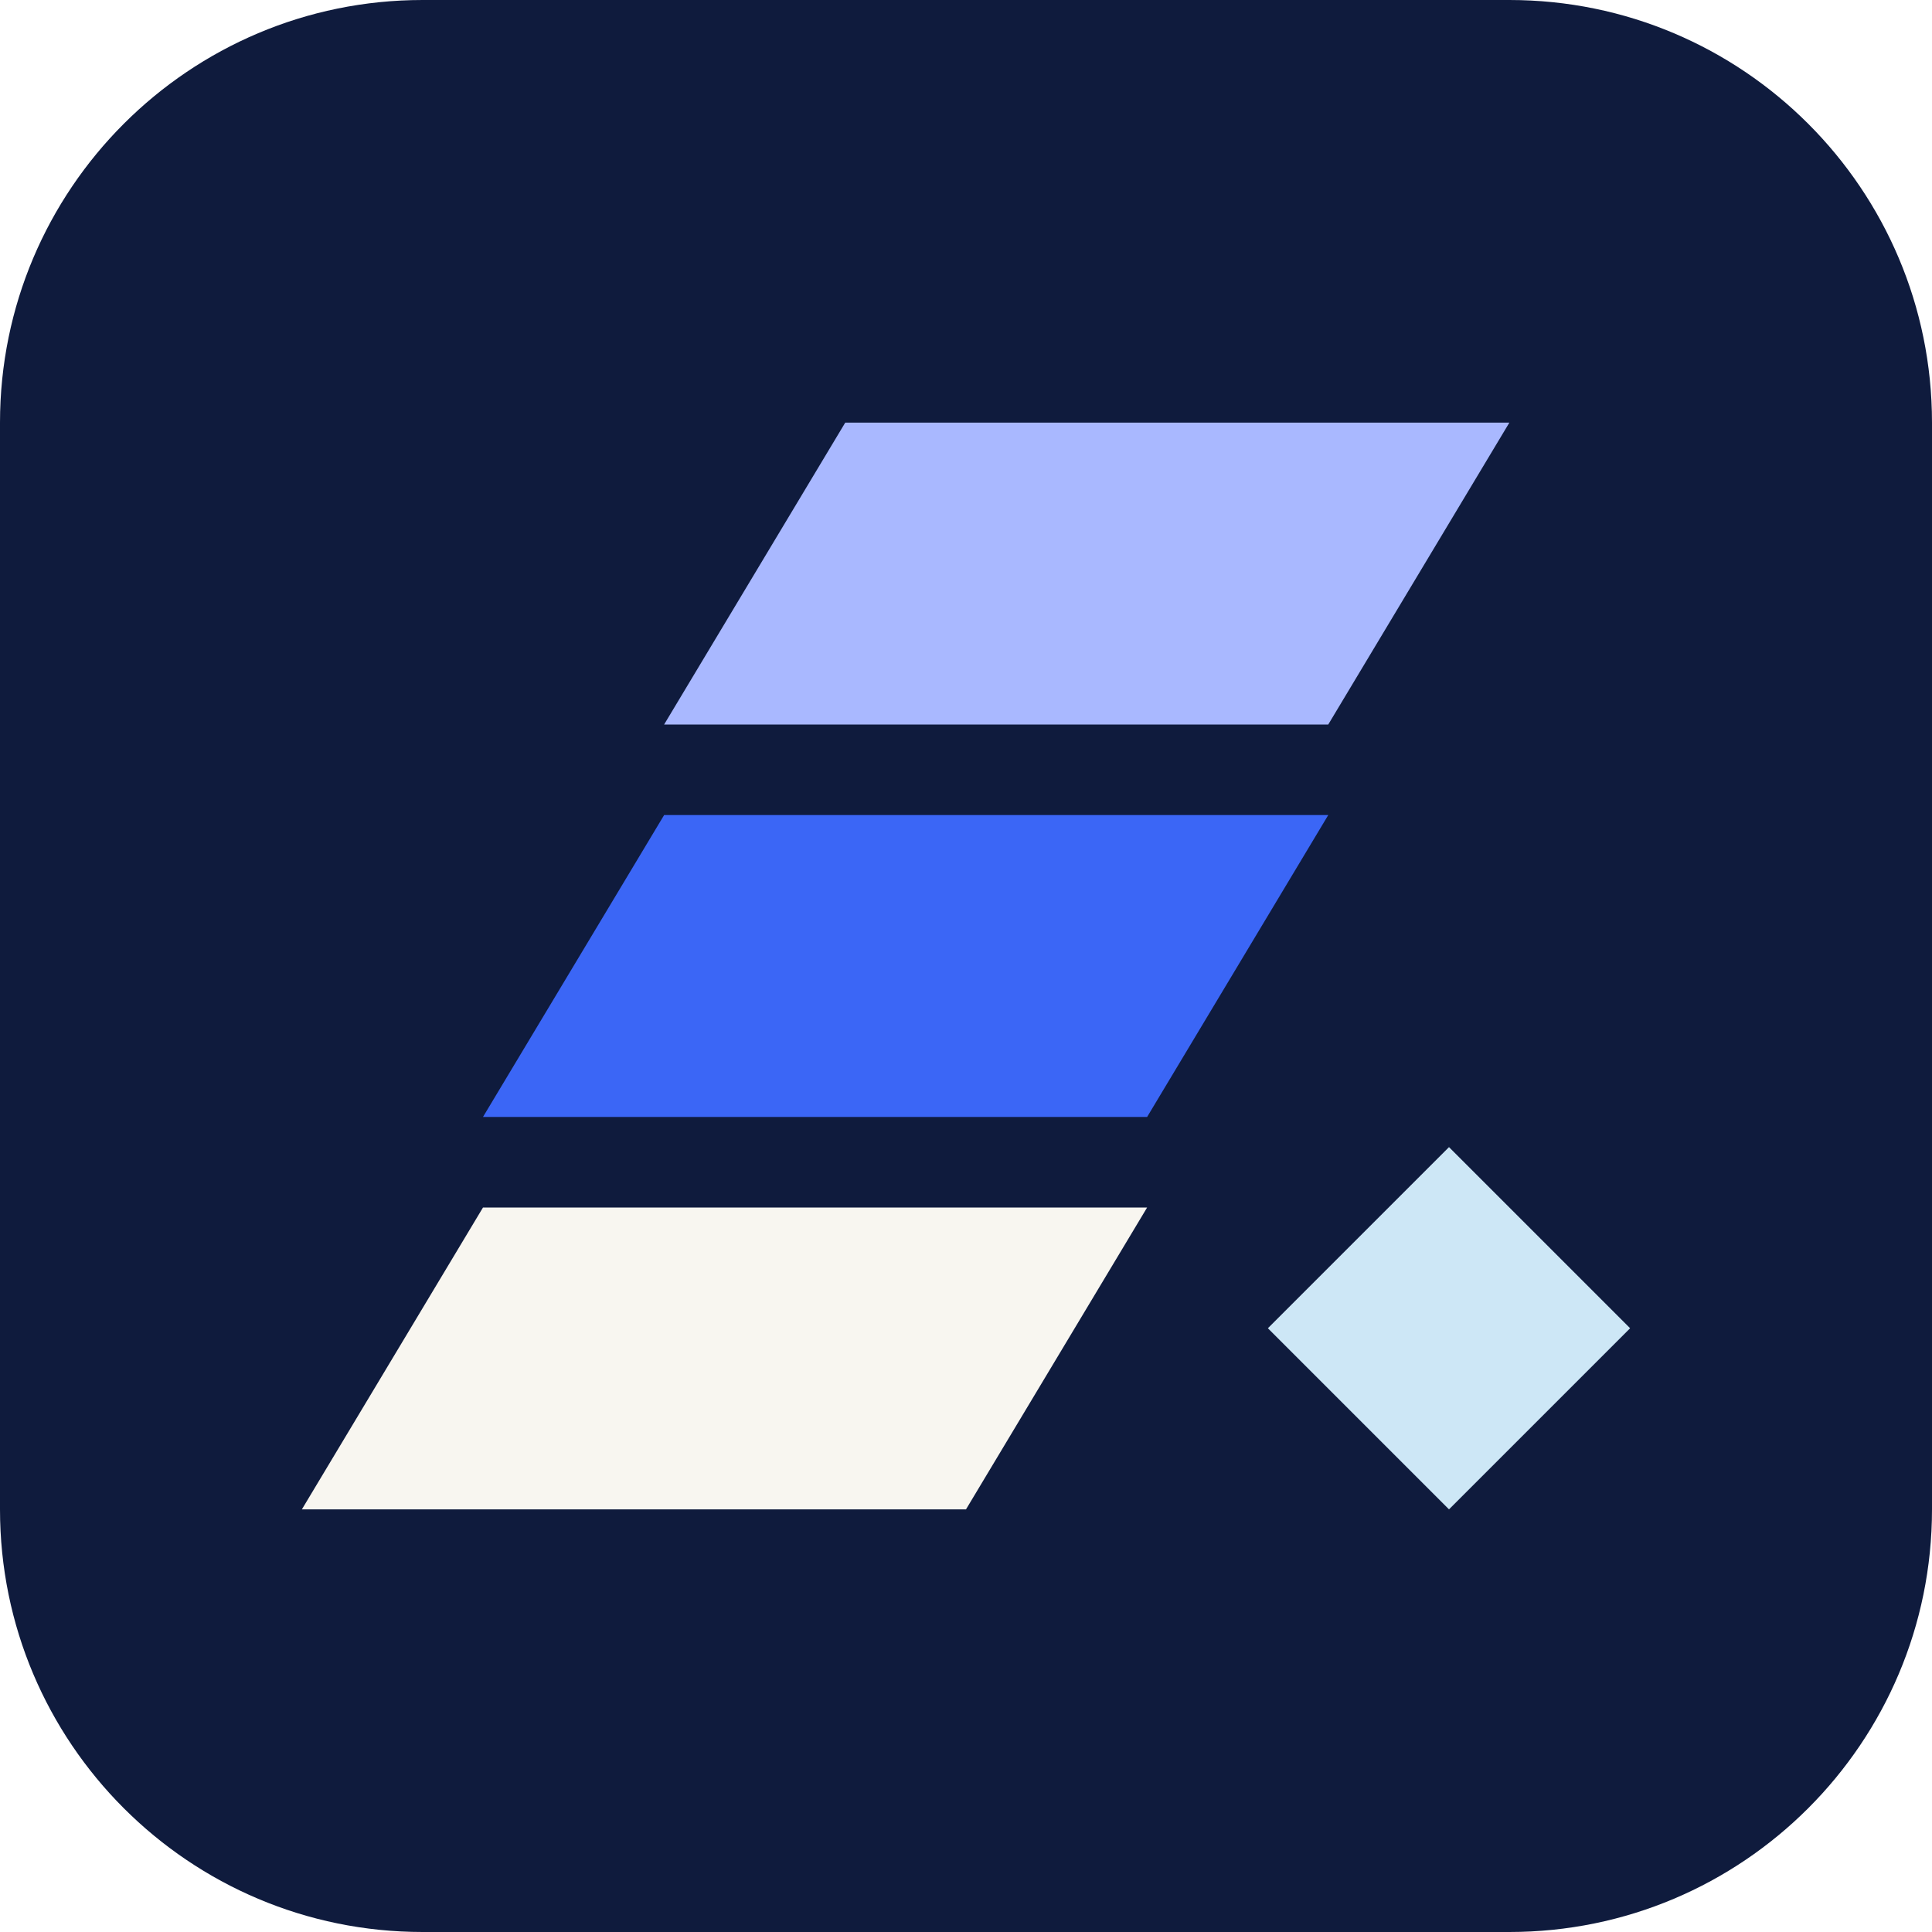
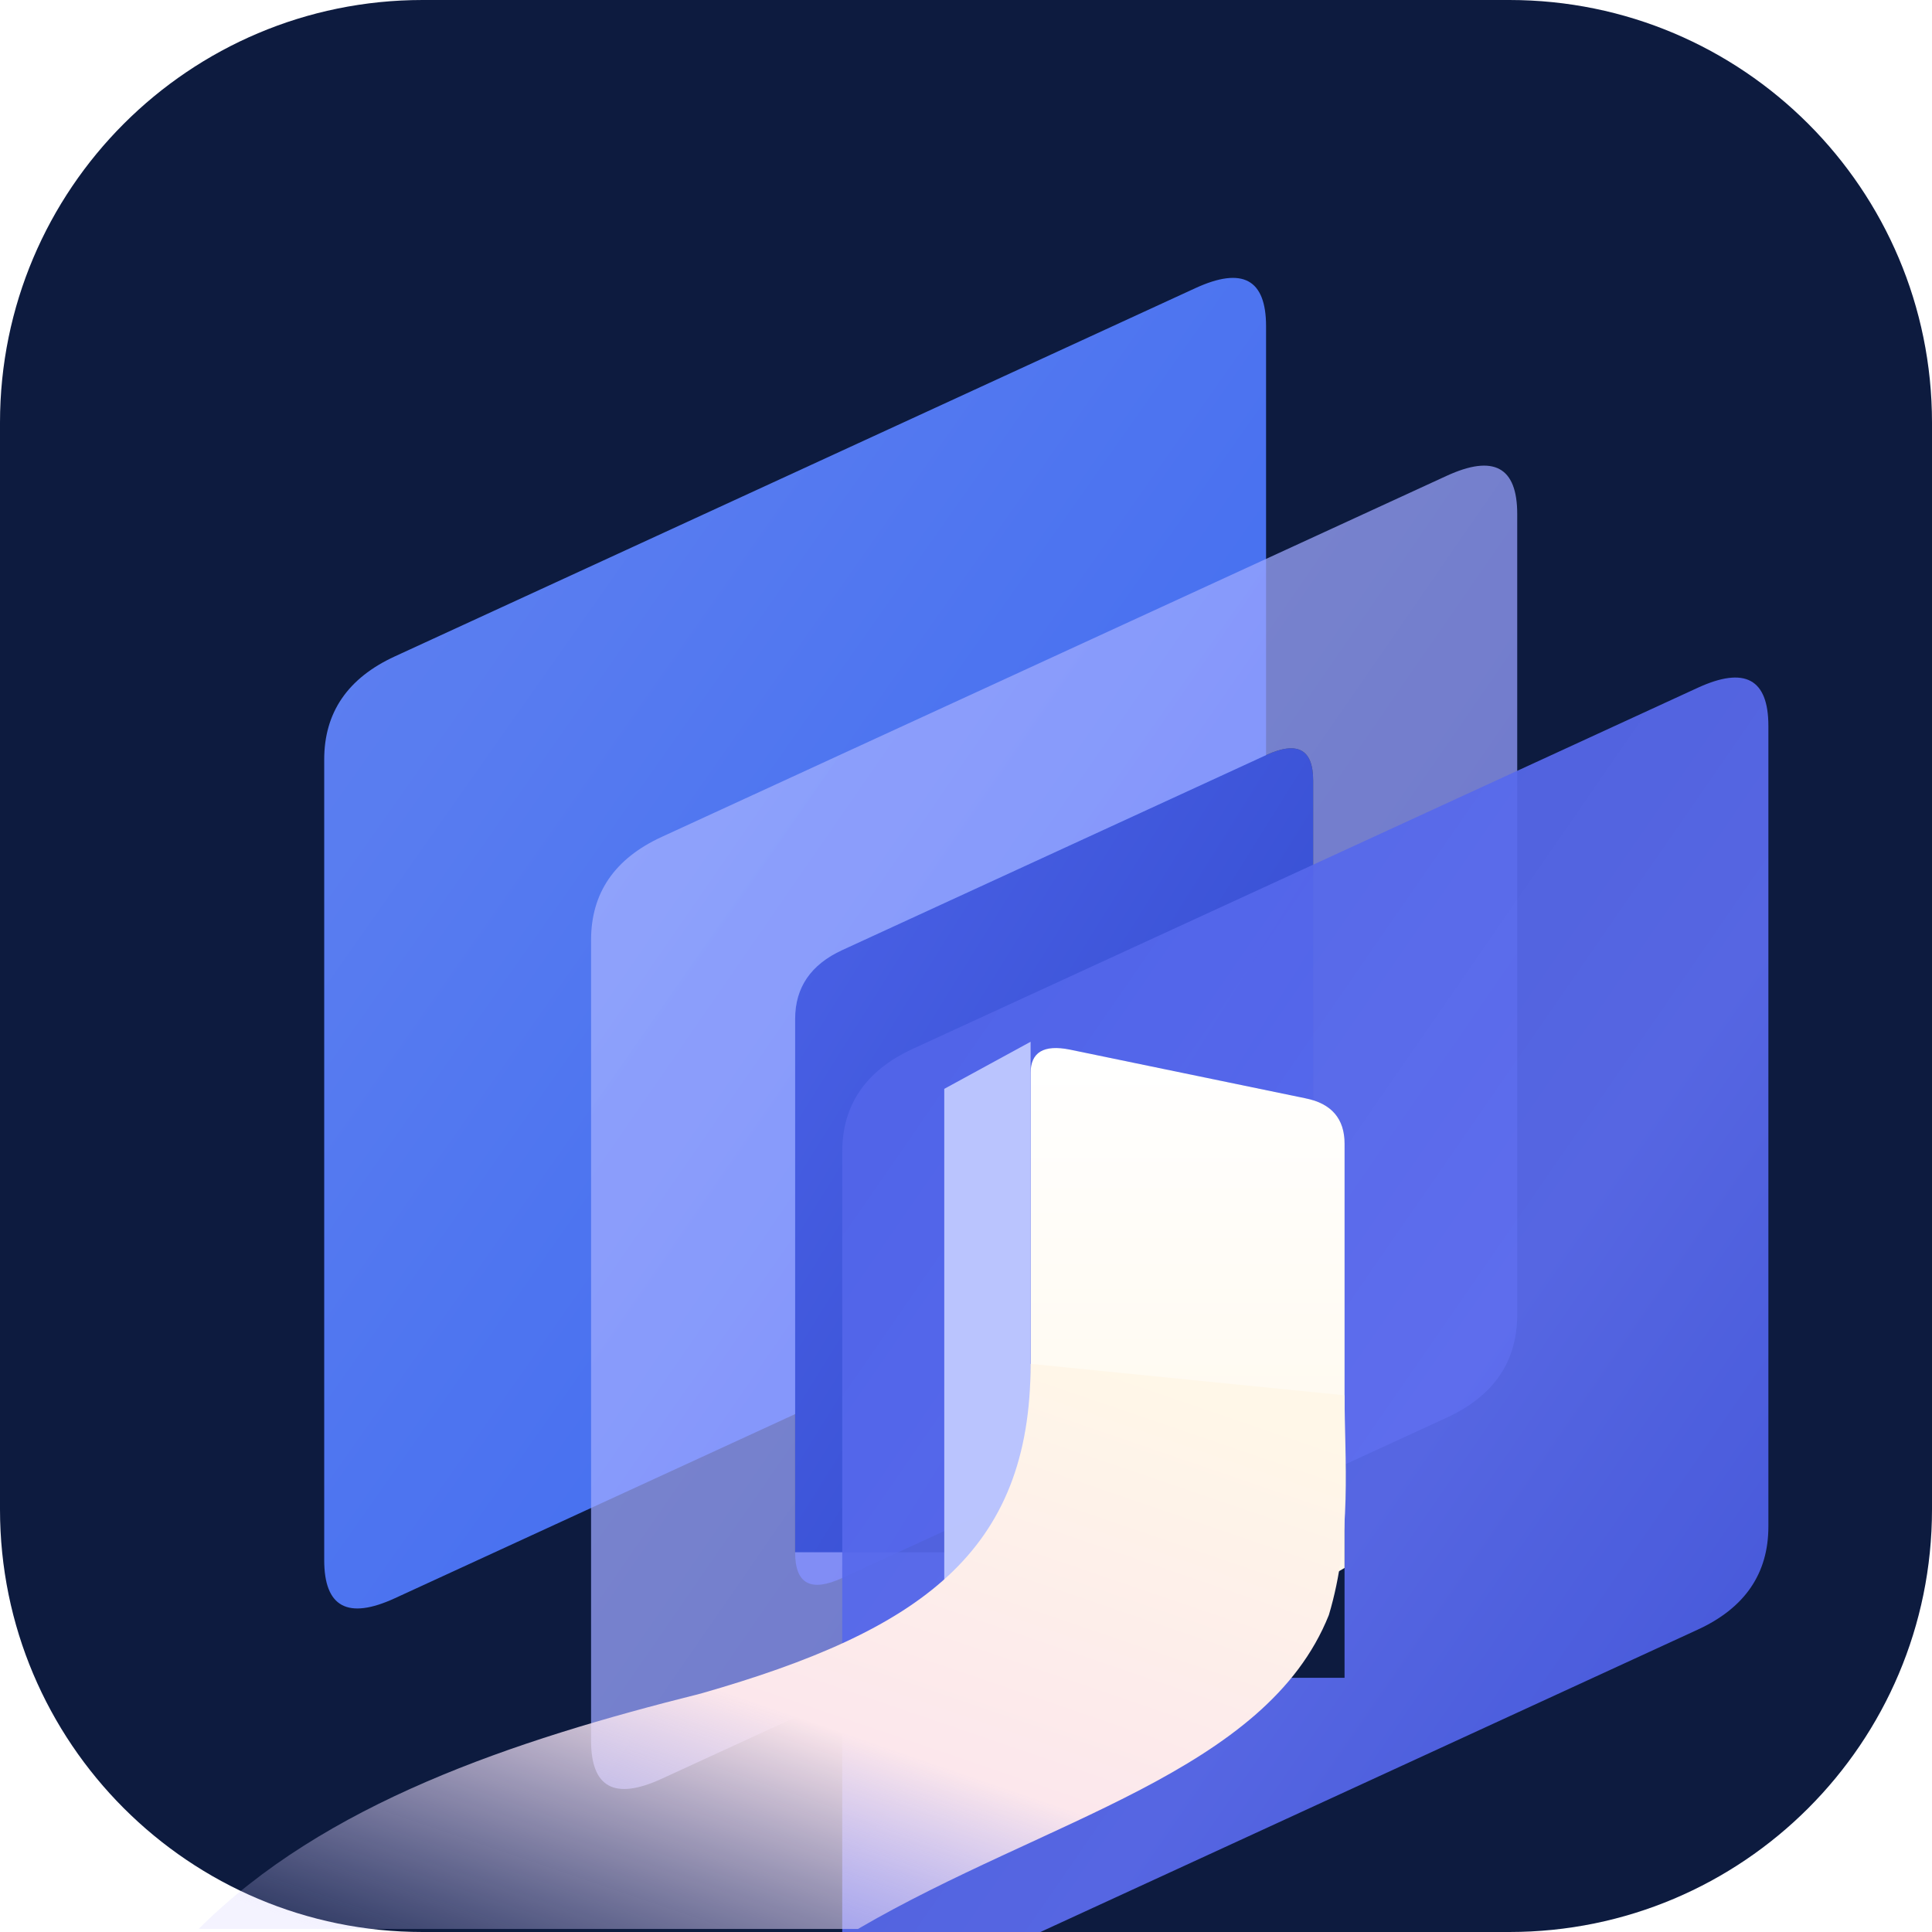
- <svg xmlns="http://www.w3.org/2000/svg" viewBox="0 0 64 64">
-   <rect width="64" height="64" rx="14" fill="#0F1B3D" />
-   <g transform="translate(8 8)">
-     <path d="M8 32h22l-6 10H2z" fill="#F8F6F0" />
-     <path d="M14 19h22l-6 10H8z" fill="#3B66F6" />
-     <path d="M20 6h22l-6 10H14z" fill="#A9B8FF" />
-     <path d="M40 30l6 6-6 6-6-6z" fill="#CDE7F6" />
+ <svg xmlns="http://www.w3.org/2000/svg" viewBox="0 0 128 128">
+   <defs>
+     <linearGradient id="a" x1="0" y1="0" x2="1" y2="1">
+       <stop offset="0" stop-color="#6A8CFF" />
+       <stop offset="1" stop-color="#3B6CFF" />
+     </linearGradient>
+     <linearGradient id="b" x1="0" y1="0" x2="1" y2="1">
+       <stop offset="0" stop-color="#A9B8FF" />
+       <stop offset="1" stop-color="#8A8DFF" />
+     </linearGradient>
+     <linearGradient id="t" x1="0" y1="0" x2="1" y2="1">
+       <stop offset="0" stop-color="#4C63E8" />
+       <stop offset="1" stop-color="#2E46C9" />
+     </linearGradient>
+     <linearGradient id="c" x1="0" y1="0" x2="1" y2="1">
+       <stop offset="0" stop-color="#4E62E6" />
+       <stop offset=".6" stop-color="#5C6CF0" />
+       <stop offset="1" stop-color="#4459E2" />
+     </linearGradient>
+     <linearGradient id="d" x1="0" y1="0" x2="0" y2="1">
+       <stop offset="0" stop-color="#FFFFFF" />
+       <stop offset="1" stop-color="#FFF7E8" />
+     </linearGradient>
+     <linearGradient id="p" x1=".8" y1="0" x2=".1" y2="1">
+       <stop offset="0" stop-color="#FFF7E8" />
+       <stop offset=".55" stop-color="#FCE7EC" />
+       <stop offset="1" stop-color="#C9C3FF" stop-opacity=".2" />
+     </linearGradient>
+   </defs>
+   <rect width="128" height="128" rx="28" fill="#0D1B3F" />
+   <g transform="translate(9 3) scale(1.04)">
+     <path d="M12,45.5 Q12,41 16.5,38.93 L67.5,15.47 Q72,13.4 72,17.9 L72,68.9 Q72,73.4 67.5,75.47 L16.5,98.93 Q12,101 12,96.5 Z" fill="url(#a)" opacity=".92" />
+     <path d="M42,62.02 Q42,59.02 45,57.64 L72,45.22 Q75,43.84 75,46.84 L75,80.84 Q75,83.84 72,85.22 L45,97.64 Q42,99.02 42,96.02 Z" fill="url(#t)" />
+     <path d="M29,57 Q29,52.5 33.5,50.43 L83.5,27.43 Q88,25.36 88,29.86 L88,80.86 Q88,85.36 83.5,87.43 L33.5,110.43 Q29,112.5 29,108 Z M42,96 L42,62.02 Q42,59.02 45,57.64 L72,45.22 Q75,43.84 75,46.84 L75,96 Z" fill="url(#b)" fill-rule="evenodd" opacity=".74" />
+     <path d="M45,70.5 Q45,66 49.5,63.93 L99.5,40.93 Q104,38.86 104,43.36 L104,94.36 Q104,98.86 99.5,100.93 L49.5,123.93 Q45,126 45,121.5 Z M57,104 L57,65.48 Q57,63.48 59.5,63.98 L74.5,67.08 Q77,67.58 77,69.98 L77,104 Z" fill="url(#c)" fill-rule="evenodd" opacity=".92" />
+     <path d="M57,100 L57,65.48 Q57,63.48 59.5,63.98 L74.5,67.08 Q77,67.58 77,69.98 L77,97 Q67,103 57,100 Z" fill="url(#d)" />
+     <path d="M51.5,66.48 L57,63.48 L57,100 L51.5,102 Z" fill="#BFC8FF" opacity=".95" />
+     <path d="M57,84 C57,96 50,101 36,105 C24,108 12,112 4,120 L46,120 C58,113 72,110 76,100 C77.5,95 77,90 77,86 Z" fill="url(#p)" />
  </g>
</svg>
